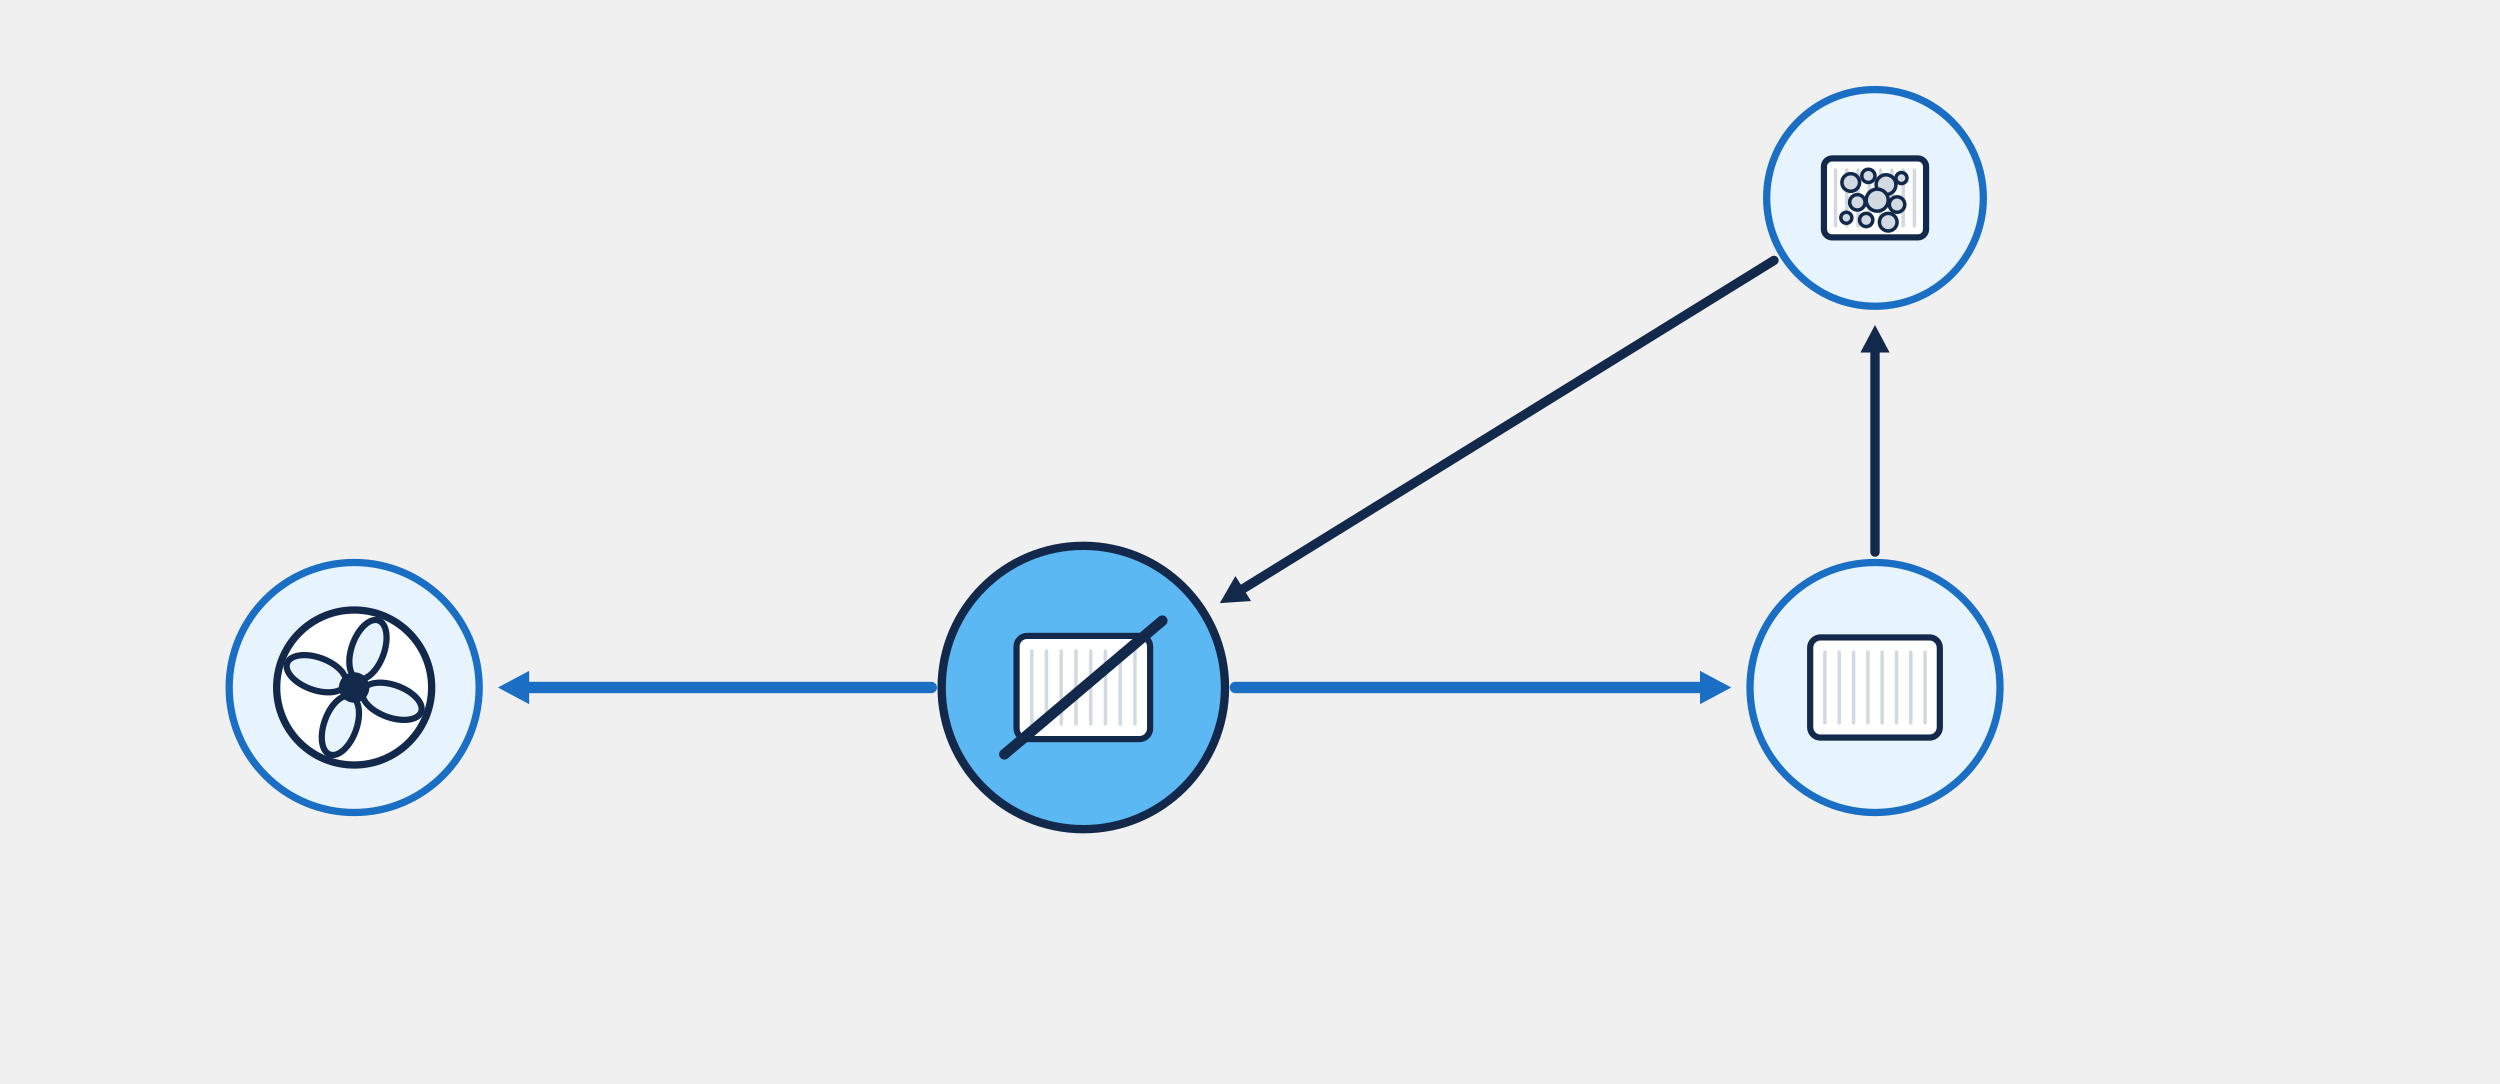
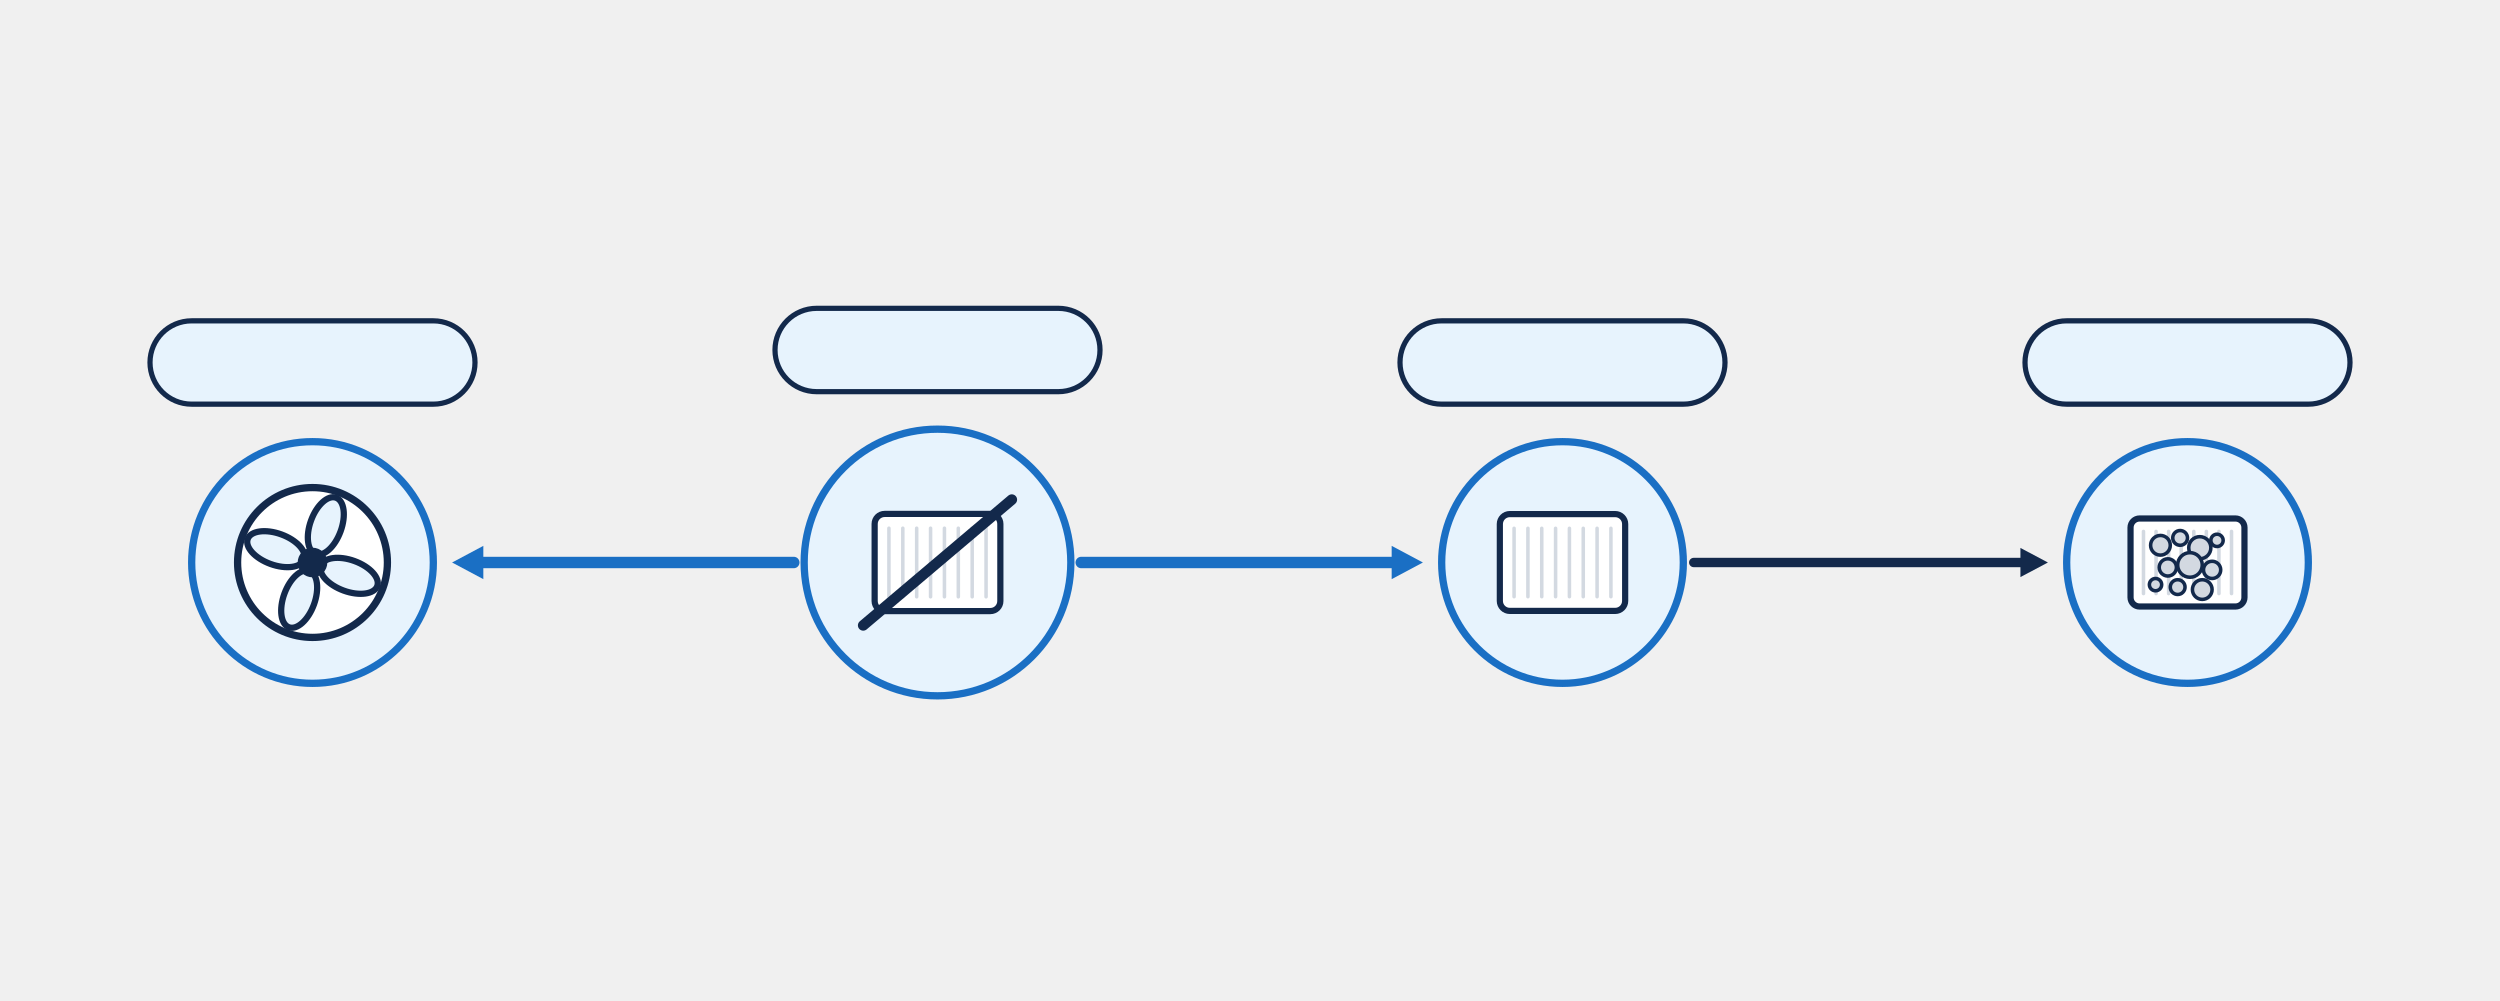
- <svg xmlns="http://www.w3.org/2000/svg" viewBox="0 0 1200 520" width="1200" height="520">
-   <path d="M 447.0,330.0 L 250.9,330.0" stroke="#1A6FC4" stroke-width="5.5" fill="none" stroke-linecap="round" stroke-linejoin="round" />
-   <polygon points="239.0,330.0 254.0,322.0 254.0,338.0" fill="#1A6FC4" stroke="none" stroke-width="0" stroke-linecap="round" stroke-linejoin="round" />
-   <path d="M 593.0,330.0 L 819.1,330.0" stroke="#1A6FC4" stroke-width="5.5" fill="none" stroke-linecap="round" stroke-linejoin="round" />
-   <polygon points="831.0,330.0 816.0,338.0 816.0,322.0" fill="#1A6FC4" stroke="none" stroke-width="0" stroke-linecap="round" stroke-linejoin="round" />
-   <path d="M 900.0,265.0 L 900.0,166.5" stroke="#13294B" stroke-width="4.5" fill="none" stroke-linecap="round" stroke-linejoin="round" />
-   <polygon points="900.0,156.0 907.0,169.2 893.0,169.2" fill="#13294B" stroke="none" stroke-width="0" stroke-linecap="round" stroke-linejoin="round" />
-   <path d="M 851.5,125.0 L 594.4,284.0" stroke="#13294B" stroke-width="4.5" fill="none" stroke-linecap="round" stroke-linejoin="round" />
-   <polygon points="585.5,289.5 593.0,276.5 600.5,288.5" fill="#13294B" stroke="none" stroke-width="0" stroke-linecap="round" stroke-linejoin="round" />
-   <circle cx="170" cy="330" r="60" fill="#E7F3FD" stroke="#1A6FC4" stroke-width="3.5" stroke-linecap="round" stroke-linejoin="round" />
-   <circle cx="170" cy="330" r="37.2" fill="#FFFFFF" stroke="#13294B" stroke-width="3.5" stroke-linecap="round" stroke-linejoin="round" />
-   <ellipse cx="170" cy="310.656" rx="7.812" ry="14.88" fill="#E7F3FD" stroke="#13294B" stroke-width="3" transform="rotate(20.0 170 330)" stroke-linecap="round" stroke-linejoin="round" />
-   <ellipse cx="170" cy="310.656" rx="7.812" ry="14.88" fill="#E7F3FD" stroke="#13294B" stroke-width="3" transform="rotate(110.0 170 330)" stroke-linecap="round" stroke-linejoin="round" />
-   <ellipse cx="170" cy="310.656" rx="7.812" ry="14.88" fill="#E7F3FD" stroke="#13294B" stroke-width="3" transform="rotate(200.0 170 330)" stroke-linecap="round" stroke-linejoin="round" />
-   <ellipse cx="170" cy="310.656" rx="7.812" ry="14.88" fill="#E7F3FD" stroke="#13294B" stroke-width="3" transform="rotate(290.0 170 330)" stroke-linecap="round" stroke-linejoin="round" />
-   <circle cx="170" cy="330" r="6.324" fill="#13294B" stroke="#13294B" stroke-width="2" stroke-linecap="round" stroke-linejoin="round" />
-   <circle cx="520" cy="330" r="68" fill="#5CB8F2" stroke="#13294B" stroke-width="4" stroke-linecap="round" stroke-linejoin="round" />
-   <g transform="translate(520 330) scale(0.7285714)">
-     <rect x="-44" y="-34" width="88" height="68" rx="7" ry="7" fill="#FFFFFF" stroke="#13294B" stroke-width="4.08" stroke-linecap="round" stroke-linejoin="round" />
-     <line x1="-34.0" y1="-24" x2="-34.0" y2="24" stroke="#D3D9E1" stroke-width="2.33" fill="none" stroke-linecap="round" stroke-linejoin="round" />
-     <line x1="-24.286" y1="-24" x2="-24.286" y2="24" stroke="#D3D9E1" stroke-width="2.33" fill="none" stroke-linecap="round" stroke-linejoin="round" />
-     <line x1="-14.571" y1="-24" x2="-14.571" y2="24" stroke="#D3D9E1" stroke-width="2.33" fill="none" stroke-linecap="round" stroke-linejoin="round" />
-     <line x1="-4.857" y1="-24" x2="-4.857" y2="24" stroke="#D3D9E1" stroke-width="2.33" fill="none" stroke-linecap="round" stroke-linejoin="round" />
-     <line x1="4.857" y1="-24" x2="4.857" y2="24" stroke="#D3D9E1" stroke-width="2.33" fill="none" stroke-linecap="round" stroke-linejoin="round" />
-     <line x1="14.571" y1="-24" x2="14.571" y2="24" stroke="#D3D9E1" stroke-width="2.33" fill="none" stroke-linecap="round" stroke-linejoin="round" />
-     <line x1="24.286" y1="-24" x2="24.286" y2="24" stroke="#D3D9E1" stroke-width="2.33" fill="none" stroke-linecap="round" stroke-linejoin="round" />
-     <line x1="34.0" y1="-24" x2="34.0" y2="24" stroke="#D3D9E1" stroke-width="2.33" fill="none" stroke-linecap="round" stroke-linejoin="round" />
-     <line x1="-52" y1="44" x2="52" y2="-44" stroke="#13294B" stroke-width="7.00" fill="none" stroke-linecap="round" stroke-linejoin="round" />
+ <svg xmlns="http://www.w3.org/2000/svg" viewBox="0 0 1200 480" width="1200" height="480">
+   <path d="M 381.0,270.0 L 228.9,270.0" stroke="#1A6FC4" stroke-width="5.5" fill="none" stroke-linecap="round" stroke-linejoin="round" />
+   <polygon points="217.0,270.0 232.0,262.0 232.0,278.0" fill="#1A6FC4" stroke="none" stroke-width="0" stroke-linecap="round" stroke-linejoin="round" />
+   <path d="M 519.0,270.0 L 671.1,270.0" stroke="#1A6FC4" stroke-width="5.5" fill="none" stroke-linecap="round" stroke-linejoin="round" />
+   <polygon points="683.0,270.0 668.0,278.0 668.0,262.0" fill="#1A6FC4" stroke="none" stroke-width="0" stroke-linecap="round" stroke-linejoin="round" />
+   <path d="M 813.0,270.0 L 972.5,270.0" stroke="#13294B" stroke-width="4.5" fill="none" stroke-linecap="round" stroke-linejoin="round" />
+   <polygon points="983.0,270.0 969.8,277.0 969.8,263.0" fill="#13294B" stroke="none" stroke-width="0" stroke-linecap="round" stroke-linejoin="round" />
+   <circle cx="150" cy="270" r="58" fill="#E7F3FD" stroke="#1A6FC4" stroke-width="3.5" stroke-linecap="round" stroke-linejoin="round" />
+   <circle cx="150" cy="270" r="35.96" fill="#FFFFFF" stroke="#13294B" stroke-width="3.5" stroke-linecap="round" stroke-linejoin="round" />
+   <ellipse cx="150" cy="251.301" rx="7.552" ry="14.384" fill="#E7F3FD" stroke="#13294B" stroke-width="3" transform="rotate(20.0 150 270)" stroke-linecap="round" stroke-linejoin="round" />
+   <ellipse cx="150" cy="251.301" rx="7.552" ry="14.384" fill="#E7F3FD" stroke="#13294B" stroke-width="3" transform="rotate(110.0 150 270)" stroke-linecap="round" stroke-linejoin="round" />
+   <ellipse cx="150" cy="251.301" rx="7.552" ry="14.384" fill="#E7F3FD" stroke="#13294B" stroke-width="3" transform="rotate(200.0 150 270)" stroke-linecap="round" stroke-linejoin="round" />
+   <ellipse cx="150" cy="251.301" rx="7.552" ry="14.384" fill="#E7F3FD" stroke="#13294B" stroke-width="3" transform="rotate(290.0 150 270)" stroke-linecap="round" stroke-linejoin="round" />
+   <circle cx="150" cy="270" r="6.113" fill="#13294B" stroke="#13294B" stroke-width="2" stroke-linecap="round" stroke-linejoin="round" />
+   <circle cx="450" cy="270" r="64" fill="#E7F3FD" stroke="#1A6FC4" stroke-width="3.5" stroke-linecap="round" stroke-linejoin="round" />
+   <g transform="translate(450 270) scale(0.6857143)">
+     <rect x="-44" y="-34" width="88" height="68" rx="7" ry="7" fill="#FFFFFF" stroke="#13294B" stroke-width="4.34" stroke-linecap="round" stroke-linejoin="round" />
+     <line x1="-34.0" y1="-24" x2="-34.0" y2="24" stroke="#D3D9E1" stroke-width="2.48" fill="none" stroke-linecap="round" stroke-linejoin="round" />
+     <line x1="-24.286" y1="-24" x2="-24.286" y2="24" stroke="#D3D9E1" stroke-width="2.48" fill="none" stroke-linecap="round" stroke-linejoin="round" />
+     <line x1="-14.571" y1="-24" x2="-14.571" y2="24" stroke="#D3D9E1" stroke-width="2.48" fill="none" stroke-linecap="round" stroke-linejoin="round" />
+     <line x1="-4.857" y1="-24" x2="-4.857" y2="24" stroke="#D3D9E1" stroke-width="2.48" fill="none" stroke-linecap="round" stroke-linejoin="round" />
+     <line x1="4.857" y1="-24" x2="4.857" y2="24" stroke="#D3D9E1" stroke-width="2.48" fill="none" stroke-linecap="round" stroke-linejoin="round" />
+     <line x1="14.571" y1="-24" x2="14.571" y2="24" stroke="#D3D9E1" stroke-width="2.48" fill="none" stroke-linecap="round" stroke-linejoin="round" />
+     <line x1="24.286" y1="-24" x2="24.286" y2="24" stroke="#D3D9E1" stroke-width="2.48" fill="none" stroke-linecap="round" stroke-linejoin="round" />
+     <line x1="34.0" y1="-24" x2="34.0" y2="24" stroke="#D3D9E1" stroke-width="2.48" fill="none" stroke-linecap="round" stroke-linejoin="round" />
+     <line x1="-52" y1="44" x2="52" y2="-44" stroke="#13294B" stroke-width="7.44" fill="none" stroke-linecap="round" stroke-linejoin="round" />
  </g>
-   <circle cx="900" cy="330" r="60" fill="#E7F3FD" stroke="#1A6FC4" stroke-width="3.5" stroke-linecap="round" stroke-linejoin="round" />
-   <g transform="translate(900 330) scale(0.7071429)">
-     <rect x="-44" y="-34" width="88" height="68" rx="7" ry="7" fill="#FFFFFF" stroke="#13294B" stroke-width="4.21" stroke-linecap="round" stroke-linejoin="round" />
-     <line x1="-34.0" y1="-24" x2="-34.0" y2="24" stroke="#D3D9E1" stroke-width="2.40" fill="none" stroke-linecap="round" stroke-linejoin="round" />
-     <line x1="-24.286" y1="-24" x2="-24.286" y2="24" stroke="#D3D9E1" stroke-width="2.40" fill="none" stroke-linecap="round" stroke-linejoin="round" />
-     <line x1="-14.571" y1="-24" x2="-14.571" y2="24" stroke="#D3D9E1" stroke-width="2.40" fill="none" stroke-linecap="round" stroke-linejoin="round" />
-     <line x1="-4.857" y1="-24" x2="-4.857" y2="24" stroke="#D3D9E1" stroke-width="2.40" fill="none" stroke-linecap="round" stroke-linejoin="round" />
-     <line x1="4.857" y1="-24" x2="4.857" y2="24" stroke="#D3D9E1" stroke-width="2.40" fill="none" stroke-linecap="round" stroke-linejoin="round" />
-     <line x1="14.571" y1="-24" x2="14.571" y2="24" stroke="#D3D9E1" stroke-width="2.40" fill="none" stroke-linecap="round" stroke-linejoin="round" />
-     <line x1="24.286" y1="-24" x2="24.286" y2="24" stroke="#D3D9E1" stroke-width="2.40" fill="none" stroke-linecap="round" stroke-linejoin="round" />
-     <line x1="34.0" y1="-24" x2="34.0" y2="24" stroke="#D3D9E1" stroke-width="2.40" fill="none" stroke-linecap="round" stroke-linejoin="round" />
+   <circle cx="750" cy="270" r="58" fill="#E7F3FD" stroke="#1A6FC4" stroke-width="3.5" stroke-linecap="round" stroke-linejoin="round" />
+   <g transform="translate(750 270) scale(0.6835714)">
+     <rect x="-44" y="-34" width="88" height="68" rx="7" ry="7" fill="#FFFFFF" stroke="#13294B" stroke-width="4.35" stroke-linecap="round" stroke-linejoin="round" />
+     <line x1="-34.0" y1="-24" x2="-34.0" y2="24" stroke="#D3D9E1" stroke-width="2.49" fill="none" stroke-linecap="round" stroke-linejoin="round" />
+     <line x1="-24.286" y1="-24" x2="-24.286" y2="24" stroke="#D3D9E1" stroke-width="2.49" fill="none" stroke-linecap="round" stroke-linejoin="round" />
+     <line x1="-14.571" y1="-24" x2="-14.571" y2="24" stroke="#D3D9E1" stroke-width="2.49" fill="none" stroke-linecap="round" stroke-linejoin="round" />
+     <line x1="-4.857" y1="-24" x2="-4.857" y2="24" stroke="#D3D9E1" stroke-width="2.49" fill="none" stroke-linecap="round" stroke-linejoin="round" />
+     <line x1="4.857" y1="-24" x2="4.857" y2="24" stroke="#D3D9E1" stroke-width="2.49" fill="none" stroke-linecap="round" stroke-linejoin="round" />
+     <line x1="14.571" y1="-24" x2="14.571" y2="24" stroke="#D3D9E1" stroke-width="2.49" fill="none" stroke-linecap="round" stroke-linejoin="round" />
+     <line x1="24.286" y1="-24" x2="24.286" y2="24" stroke="#D3D9E1" stroke-width="2.49" fill="none" stroke-linecap="round" stroke-linejoin="round" />
+     <line x1="34.0" y1="-24" x2="34.0" y2="24" stroke="#D3D9E1" stroke-width="2.49" fill="none" stroke-linecap="round" stroke-linejoin="round" />
  </g>
-   <circle cx="900" cy="95" r="52" fill="#E7F3FD" stroke="#1A6FC4" stroke-width="3.5" stroke-linecap="round" stroke-linejoin="round" />
-   <g transform="translate(900 95) scale(0.5571429)">
-     <rect x="-44" y="-34" width="88" height="68" rx="7" ry="7" fill="#FFFFFF" stroke="#13294B" stroke-width="5.34" stroke-linecap="round" stroke-linejoin="round" />
-     <line x1="-34.0" y1="-24" x2="-34.0" y2="24" stroke="#D3D9E1" stroke-width="3.05" fill="none" stroke-linecap="round" stroke-linejoin="round" />
-     <line x1="-24.286" y1="-24" x2="-24.286" y2="24" stroke="#D3D9E1" stroke-width="3.05" fill="none" stroke-linecap="round" stroke-linejoin="round" />
-     <line x1="-14.571" y1="-24" x2="-14.571" y2="24" stroke="#D3D9E1" stroke-width="3.05" fill="none" stroke-linecap="round" stroke-linejoin="round" />
-     <line x1="-4.857" y1="-24" x2="-4.857" y2="24" stroke="#D3D9E1" stroke-width="3.05" fill="none" stroke-linecap="round" stroke-linejoin="round" />
-     <line x1="4.857" y1="-24" x2="4.857" y2="24" stroke="#D3D9E1" stroke-width="3.05" fill="none" stroke-linecap="round" stroke-linejoin="round" />
-     <line x1="14.571" y1="-24" x2="14.571" y2="24" stroke="#D3D9E1" stroke-width="3.05" fill="none" stroke-linecap="round" stroke-linejoin="round" />
-     <line x1="24.286" y1="-24" x2="24.286" y2="24" stroke="#D3D9E1" stroke-width="3.05" fill="none" stroke-linecap="round" stroke-linejoin="round" />
-     <line x1="34.0" y1="-24" x2="34.0" y2="24" stroke="#D3D9E1" stroke-width="3.05" fill="none" stroke-linecap="round" stroke-linejoin="round" />
-     <circle cx="-20.9" cy="-13.3" r="7.6" fill="#D3D9E1" stroke="#13294B" stroke-width="3.05" stroke-linecap="round" stroke-linejoin="round" />
-     <circle cx="-5.7" cy="-19.0" r="5.7" fill="#D3D9E1" stroke="#13294B" stroke-width="3.05" stroke-linecap="round" stroke-linejoin="round" />
-     <circle cx="9.5" cy="-11.4" r="8.55" fill="#D3D9E1" stroke="#13294B" stroke-width="3.05" stroke-linecap="round" stroke-linejoin="round" />
-     <circle cx="22.8" cy="-17.1" r="4.75" fill="#D3D9E1" stroke="#13294B" stroke-width="3.05" stroke-linecap="round" stroke-linejoin="round" />
-     <circle cx="-15.2" cy="3.8" r="6.65" fill="#D3D9E1" stroke="#13294B" stroke-width="3.05" stroke-linecap="round" stroke-linejoin="round" />
-     <circle cx="1.9" cy="1.9" r="9.5" fill="#D3D9E1" stroke="#13294B" stroke-width="3.05" stroke-linecap="round" stroke-linejoin="round" />
-     <circle cx="19.0" cy="5.7" r="6.65" fill="#D3D9E1" stroke="#13294B" stroke-width="3.05" stroke-linecap="round" stroke-linejoin="round" />
-     <circle cx="-7.6" cy="19.0" r="5.7" fill="#D3D9E1" stroke="#13294B" stroke-width="3.05" stroke-linecap="round" stroke-linejoin="round" />
-     <circle cx="11.4" cy="20.9" r="7.6" fill="#D3D9E1" stroke="#13294B" stroke-width="3.05" stroke-linecap="round" stroke-linejoin="round" />
-     <circle cx="-24.7" cy="17.1" r="4.75" fill="#D3D9E1" stroke="#13294B" stroke-width="3.05" stroke-linecap="round" stroke-linejoin="round" />
+   <circle cx="1050" cy="270" r="58" fill="#E7F3FD" stroke="#1A6FC4" stroke-width="3.5" stroke-linecap="round" stroke-linejoin="round" />
+   <g transform="translate(1050 270) scale(0.6214286)">
+     <rect x="-44" y="-34" width="88" height="68" rx="7" ry="7" fill="#FFFFFF" stroke="#13294B" stroke-width="4.79" stroke-linecap="round" stroke-linejoin="round" />
+     <line x1="-34.0" y1="-24" x2="-34.0" y2="24" stroke="#D3D9E1" stroke-width="2.74" fill="none" stroke-linecap="round" stroke-linejoin="round" />
+     <line x1="-24.286" y1="-24" x2="-24.286" y2="24" stroke="#D3D9E1" stroke-width="2.74" fill="none" stroke-linecap="round" stroke-linejoin="round" />
+     <line x1="-14.571" y1="-24" x2="-14.571" y2="24" stroke="#D3D9E1" stroke-width="2.74" fill="none" stroke-linecap="round" stroke-linejoin="round" />
+     <line x1="-4.857" y1="-24" x2="-4.857" y2="24" stroke="#D3D9E1" stroke-width="2.74" fill="none" stroke-linecap="round" stroke-linejoin="round" />
+     <line x1="4.857" y1="-24" x2="4.857" y2="24" stroke="#D3D9E1" stroke-width="2.74" fill="none" stroke-linecap="round" stroke-linejoin="round" />
+     <line x1="14.571" y1="-24" x2="14.571" y2="24" stroke="#D3D9E1" stroke-width="2.74" fill="none" stroke-linecap="round" stroke-linejoin="round" />
+     <line x1="24.286" y1="-24" x2="24.286" y2="24" stroke="#D3D9E1" stroke-width="2.74" fill="none" stroke-linecap="round" stroke-linejoin="round" />
+     <line x1="34.0" y1="-24" x2="34.0" y2="24" stroke="#D3D9E1" stroke-width="2.74" fill="none" stroke-linecap="round" stroke-linejoin="round" />
+     <circle cx="-20.9" cy="-13.3" r="7.6" fill="#D3D9E1" stroke="#13294B" stroke-width="2.74" stroke-linecap="round" stroke-linejoin="round" />
+     <circle cx="-5.7" cy="-19.0" r="5.7" fill="#D3D9E1" stroke="#13294B" stroke-width="2.74" stroke-linecap="round" stroke-linejoin="round" />
+     <circle cx="9.5" cy="-11.4" r="8.55" fill="#D3D9E1" stroke="#13294B" stroke-width="2.74" stroke-linecap="round" stroke-linejoin="round" />
+     <circle cx="22.8" cy="-17.1" r="4.75" fill="#D3D9E1" stroke="#13294B" stroke-width="2.74" stroke-linecap="round" stroke-linejoin="round" />
+     <circle cx="-15.2" cy="3.8" r="6.65" fill="#D3D9E1" stroke="#13294B" stroke-width="2.74" stroke-linecap="round" stroke-linejoin="round" />
+     <circle cx="1.9" cy="1.9" r="9.5" fill="#D3D9E1" stroke="#13294B" stroke-width="2.74" stroke-linecap="round" stroke-linejoin="round" />
+     <circle cx="19.0" cy="5.7" r="6.65" fill="#D3D9E1" stroke="#13294B" stroke-width="2.74" stroke-linecap="round" stroke-linejoin="round" />
+     <circle cx="-7.6" cy="19.0" r="5.7" fill="#D3D9E1" stroke="#13294B" stroke-width="2.74" stroke-linecap="round" stroke-linejoin="round" />
+     <circle cx="11.4" cy="20.9" r="7.6" fill="#D3D9E1" stroke="#13294B" stroke-width="2.74" stroke-linecap="round" stroke-linejoin="round" />
+     <circle cx="-24.7" cy="17.1" r="4.75" fill="#D3D9E1" stroke="#13294B" stroke-width="2.74" stroke-linecap="round" stroke-linejoin="round" />
  </g>
+   <rect x="72" y="154" width="156" height="40" rx="20" ry="20" fill="#E7F3FD" stroke="#13294B" stroke-width="2.5" stroke-linecap="round" stroke-linejoin="round" />
+   <rect x="372" y="148" width="156" height="40" rx="20" ry="20" fill="#E7F3FD" stroke="#13294B" stroke-width="2.5" stroke-linecap="round" stroke-linejoin="round" />
+   <rect x="672" y="154" width="156" height="40" rx="20" ry="20" fill="#E7F3FD" stroke="#13294B" stroke-width="2.5" stroke-linecap="round" stroke-linejoin="round" />
+   <rect x="972" y="154" width="156" height="40" rx="20" ry="20" fill="#E7F3FD" stroke="#13294B" stroke-width="2.5" stroke-linecap="round" stroke-linejoin="round" />
</svg>
